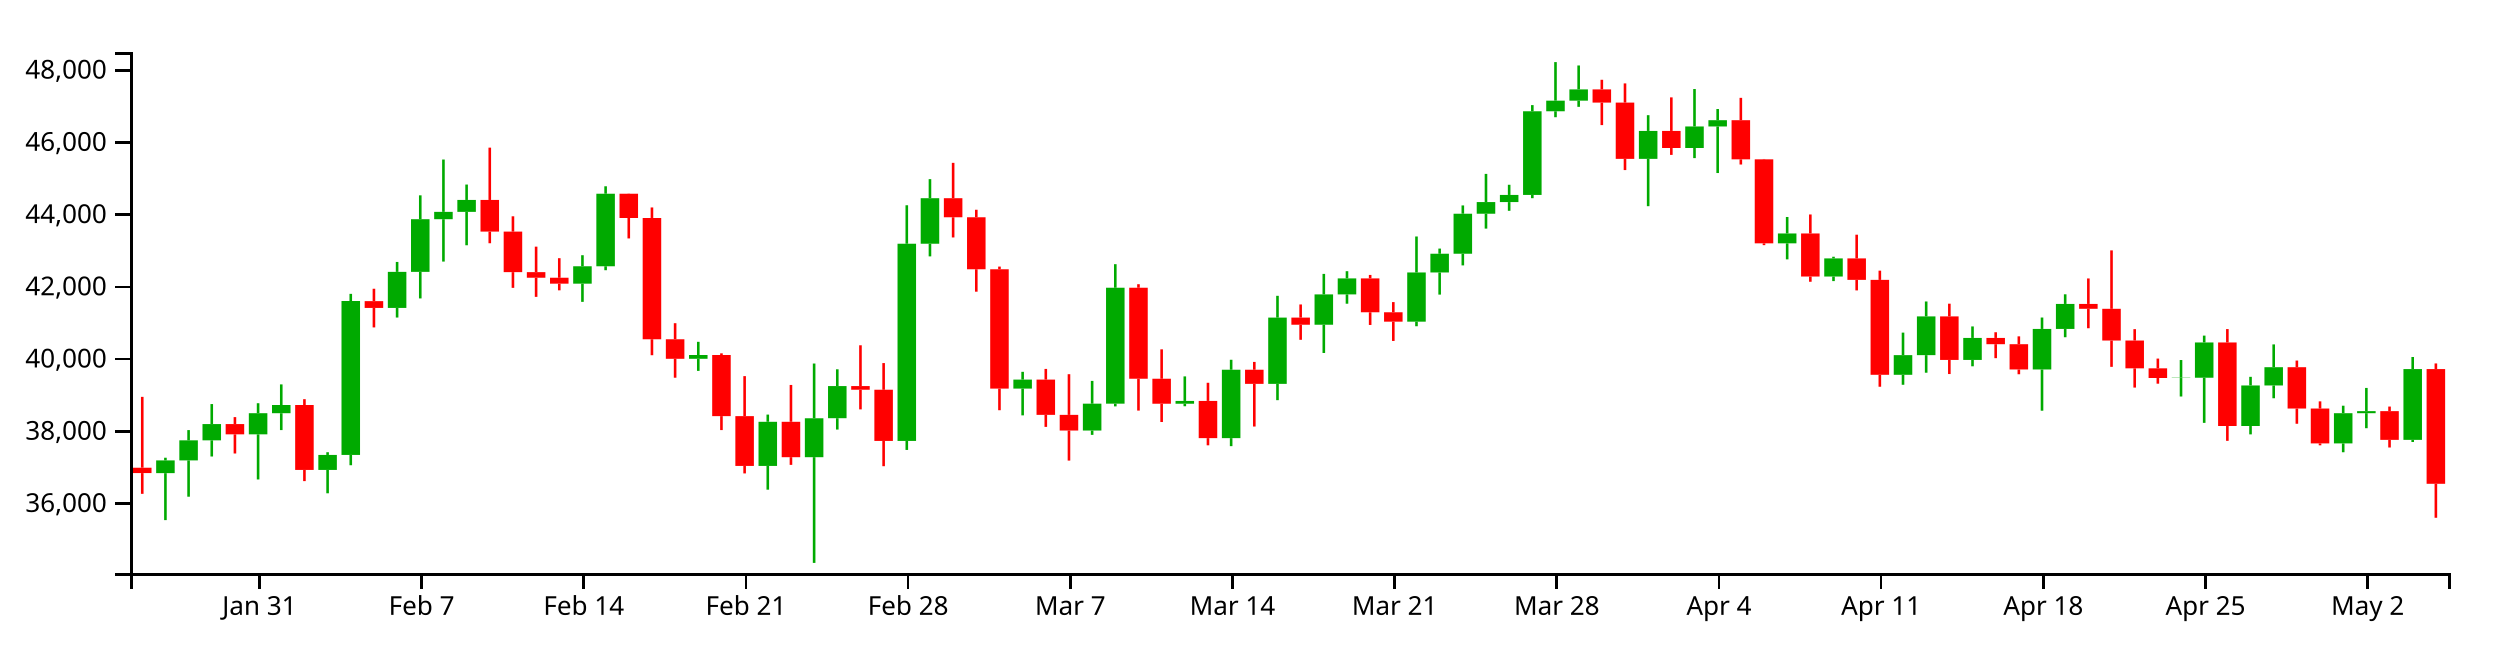
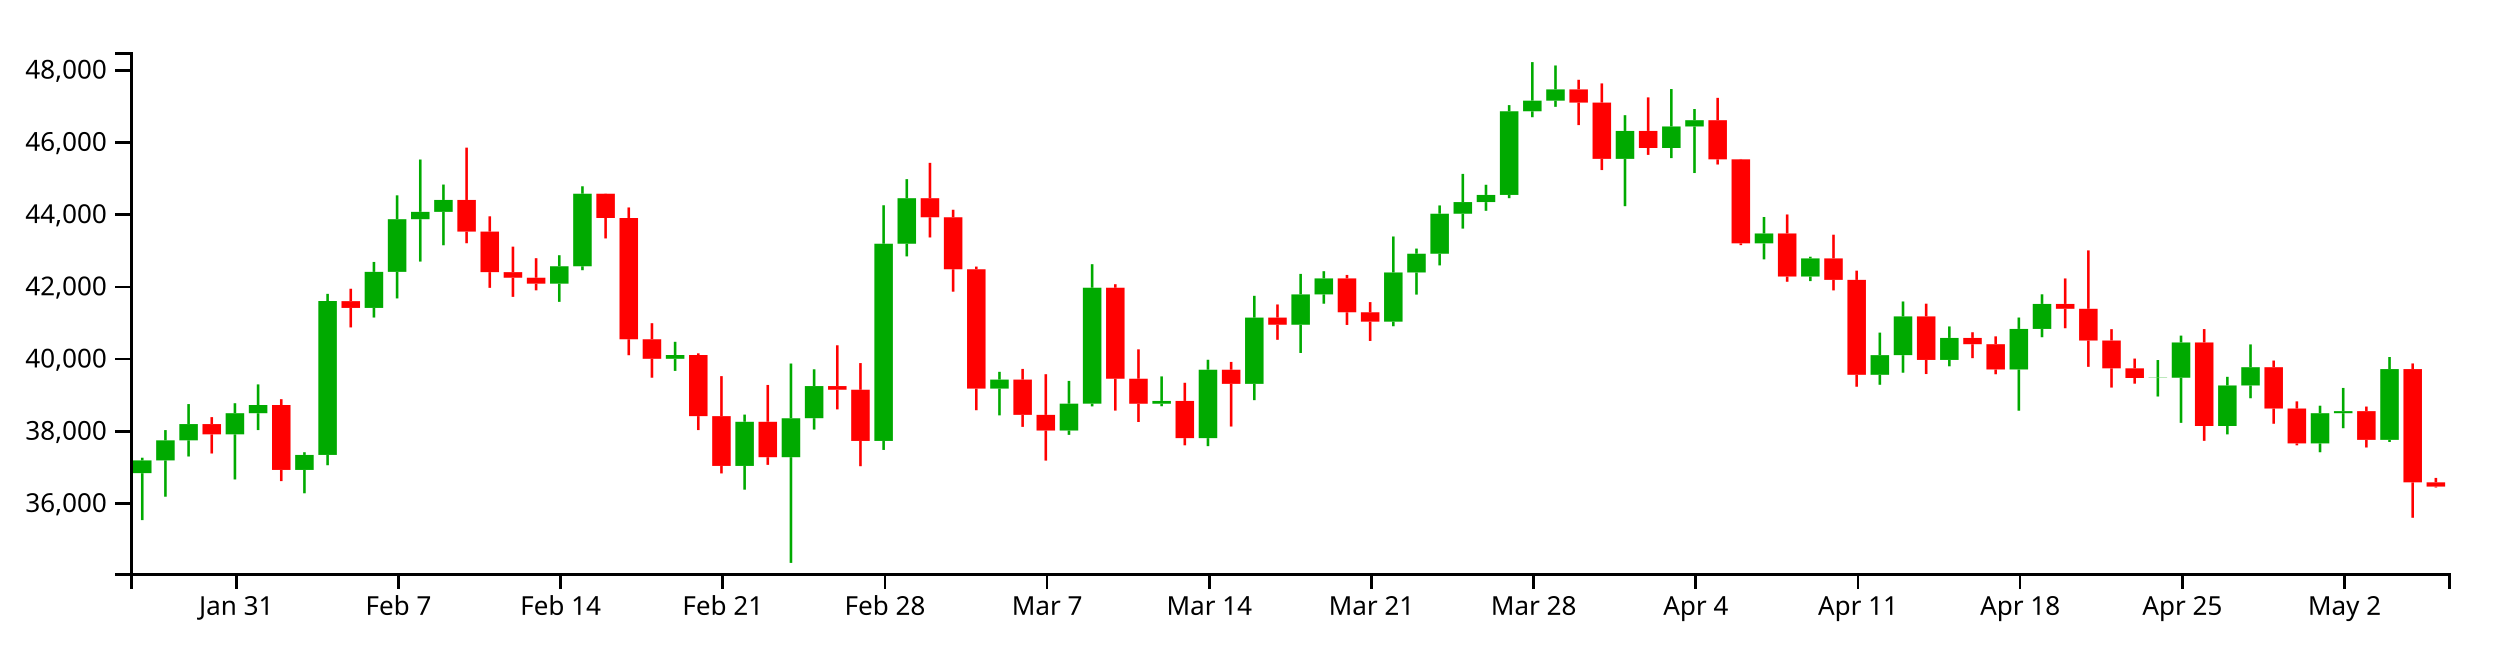
<svg xmlns="http://www.w3.org/2000/svg" version="1.1" width="960" height="250">
  <g transform="translate(50,20)">
    <style>.axis path,.axis line{fill:none;stroke:#000;shape-rendering:crispEdges;}path.candle{stroke:#000000;}path.candle.body{stroke-width:0;}path.candle.up{fill:#00AA00;stroke:#00AA00;}path.candle.down{fill:#FF0000;stroke:#FF0000;}</style>
    <g class="candlestick">
      <g class="data">
-         <path class="candle body up" d="M 9.964 161.694 l 7.117 0 L 17.081 156.801 l -7.117 0 L 9.964 161.694 M 18.86 156.8 l 7.117 0 L 25.978 149.084 l -7.117 0 L 18.86 156.8 M 27.757 149.084 l 7.117 0 L 34.874 142.84 l -7.117 0 L 27.757 149.084 M 45.55 146.793 l 7.117 0 L 52.667 138.679 l -7.117 0 L 45.55 146.793 M 54.446 138.679 l 7.117 0 L 61.563 135.521 l -7.117 0 L 54.446 138.679 M 72.239 160.458 l 7.117 0 L 79.356 154.699 l -7.117 0 L 72.239 160.458 M 81.136 154.694 l 7.117 0 L 88.253 95.588 l -7.117 0 L 81.136 154.694 M 98.928 98.245 l 7.117 0 L 106.046 84.402 l -7.117 0 L 98.928 98.245 M 107.825 84.402 l 7.117 0 L 114.942 64.167 l -7.117 0 L 107.825 84.402 M 116.721 64.167 l 7.117 0 L 123.838 61.352 l -7.117 0 L 116.721 64.167 M 125.618 61.352 l 7.117 0 L 132.735 56.78 l -7.117 0 L 125.618 61.352 M 170.1 88.939 l 7.117 0 L 177.217 82.251 l -7.117 0 L 170.1 88.939 M 178.996 82.251 l 7.117 0 L 186.114 54.393 l -7.117 0 L 178.996 82.251 M 214.582 117.773 l 7.117 0 L 221.699 116.32 l -7.117 0 L 214.582 117.773 M 241.271 158.908 l 7.117 0 L 248.389 141.959 l -7.117 0 L 241.271 158.908 M 259.064 155.554 l 7.117 0 L 266.182 140.616 l -7.117 0 L 259.064 155.554 M 267.961 140.595 l 7.117 0 L 275.078 128.246 l -7.117 0 L 267.961 140.595 M 294.65 149.326 l 7.117 0 L 301.767 73.597 l -7.117 0 L 294.65 149.326 M 303.547 73.597 l 7.117 0 L 310.664 56.108 l -7.117 0 L 303.547 73.597 M 339.132 129.224 l 7.117 0 L 346.25 125.767 l -7.117 0 L 339.132 129.224 M 365.822 145.32 l 7.117 0 L 372.939 135.021 l -7.117 0 L 365.822 145.32 M 374.718 135.021 l 7.117 0 L 381.835 90.492 l -7.117 0 L 374.718 135.021 M 401.407 135.036 l 7.117 0 L 408.525 133.957 l -7.117 0 L 401.407 135.036 M 419.2 148.241 l 7.117 0 L 426.317 121.976 l -7.117 0 L 419.2 148.241 M 436.993 127.398 l 7.117 0 L 444.11 101.97 l -7.117 0 L 436.993 127.398 M 454.786 104.69 l 7.117 0 L 461.903 93.046 l -7.117 0 L 454.786 104.69 M 463.683 93.046 l 7.117 0 L 470.8 86.894 l -7.117 0 L 463.683 93.046 M 490.372 103.52 l 7.117 0 L 497.489 84.634 l -7.117 0 L 490.372 103.52 M 499.268 84.634 l 7.117 0 L 506.385 77.442 l -7.117 0 L 499.268 84.634 M 508.165 77.442 l 7.117 0 L 515.282 62.067 l -7.117 0 L 508.165 77.442 M 517.061 62.067 l 7.117 0 L 524.178 57.606 l -7.117 0 L 517.061 62.067 M 525.958 57.606 l 7.117 0 L 533.075 54.859 l -7.117 0 L 525.958 57.606 M 534.854 54.859 l 7.117 0 L 541.971 22.735 l -7.117 0 L 534.854 54.859 M 543.75 22.735 l 7.117 0 L 550.868 18.651 l -7.117 0 L 543.75 22.735 M 552.647 18.651 l 7.117 0 L 559.764 14.317 l -7.117 0 L 552.647 18.651 M 579.336 41.004 l 7.117 0 L 586.453 30.282 l -7.117 0 L 579.336 41.004 M 597.129 36.835 l 7.117 0 L 604.246 28.565 l -7.117 0 L 597.129 36.835 M 606.026 28.565 l 7.117 0 L 613.143 26.163 l -7.117 0 L 606.026 28.565 M 632.715 73.452 l 7.117 0 L 639.832 69.656 l -7.117 0 L 632.715 73.452 M 650.508 86.189 l 7.117 0 L 657.625 79.228 l -7.117 0 L 650.508 86.189 M 677.197 123.93 l 7.117 0 L 684.314 116.379 l -7.117 0 L 677.197 123.93 M 686.094 116.379 l 7.117 0 L 693.211 101.501 l -7.117 0 L 686.094 116.379 M 703.886 118.218 l 7.117 0 L 711.004 109.765 l -7.117 0 L 703.886 118.218 M 730.576 121.882 l 7.117 0 L 737.693 106.309 l -7.117 0 L 730.576 121.882 M 739.472 106.309 l 7.117 0 L 746.589 96.712 l -7.117 0 L 739.472 106.309 M 783.954 125.162 l 7.117 0 L 791.072 125.044 l -7.117 0 L 783.954 125.162 M 792.851 125.044 l 7.117 0 L 799.968 111.51 l -7.117 0 L 792.851 125.044 M 810.644 143.591 l 7.117 0 L 817.761 128.017 l -7.117 0 L 810.644 143.591 M 819.54 128.017 l 7.117 0 L 826.657 120.995 l -7.117 0 L 819.54 128.017 M 846.23 150.273 l 7.117 0 L 853.347 138.658 l -7.117 0 L 846.23 150.273 M 855.126 138.658 l 7.117 0 L 862.243 137.871 l -7.117 0 L 855.126 138.658 M 872.919 148.912 l 7.117 0 L 880.036 121.717 l -7.117 0 L 872.919 148.912" />
-         <path class="candle body down" d="M 1.068 159.599 l 7.117 0 L 8.185 161.665 l -7.117 0 L 1.068 159.599 M 36.653 142.84 l 7.117 0 L 43.77 146.793 l -7.117 0 L 36.653 142.84 M 63.343 135.521 l 7.117 0 L 70.46 160.458 l -7.117 0 L 63.343 135.521 M 90.032 95.623 l 7.117 0 L 97.149 98.245 l -7.117 0 L 90.032 95.623 M 134.514 56.78 l 7.117 0 L 141.631 68.946 l -7.117 0 L 134.514 56.78 M 143.411 68.946 l 7.117 0 L 150.528 84.501 l -7.117 0 L 143.411 68.946 M 152.307 84.501 l 7.117 0 L 159.424 86.662 l -7.117 0 L 152.307 84.501 M 161.204 86.662 l 7.117 0 L 168.321 88.939 l -7.117 0 L 161.204 86.662 M 187.893 54.393 l 7.117 0 L 195.01 63.702 l -7.117 0 L 187.893 54.393 M 196.789 63.702 l 7.117 0 L 203.906 110.267 l -7.117 0 L 196.789 63.702 M 205.686 110.267 l 7.117 0 L 212.803 117.773 l -7.117 0 L 205.686 110.267 M 223.479 116.32 l 7.117 0 L 230.596 139.788 l -7.117 0 L 223.479 116.32 M 232.375 139.788 l 7.117 0 L 239.492 158.908 l -7.117 0 L 232.375 139.788 M 250.168 141.959 l 7.117 0 L 257.285 155.554 l -7.117 0 L 250.168 141.959 M 276.857 128.247 l 7.117 0 L 283.974 129.667 l -7.117 0 L 276.857 128.247 M 285.754 129.667 l 7.117 0 L 292.871 149.326 l -7.117 0 L 285.754 129.667 M 312.443 56.108 l 7.117 0 L 319.56 63.433 l -7.117 0 L 312.443 56.108 M 321.339 63.433 l 7.117 0 L 328.457 83.388 l -7.117 0 L 321.339 63.433 M 330.236 83.388 l 7.117 0 L 337.353 129.224 l -7.117 0 L 330.236 83.388 M 348.029 125.767 l 7.117 0 L 355.146 139.318 l -7.117 0 L 348.029 125.767 M 356.925 139.318 l 7.117 0 L 364.042 145.32 l -7.117 0 L 356.925 139.318 M 383.615 90.492 l 7.117 0 L 390.732 125.434 l -7.117 0 L 383.615 90.492 M 392.511 125.434 l 7.117 0 L 399.628 135.036 l -7.117 0 L 392.511 125.434 M 410.304 133.957 l 7.117 0 L 417.421 148.241 l -7.117 0 L 410.304 133.957 M 428.097 121.976 l 7.117 0 L 435.214 127.398 l -7.117 0 L 428.097 121.976 M 445.89 101.97 l 7.117 0 L 453.007 104.689 l -7.117 0 L 445.89 101.97 M 472.579 86.894 l 7.117 0 L 479.696 99.916 l -7.117 0 L 472.579 86.894 M 481.475 99.916 l 7.117 0 L 488.593 103.52 l -7.117 0 L 481.475 99.916 M 561.543 14.317 l 7.117 0 L 568.661 19.403 l -7.117 0 L 561.543 14.317 M 570.44 19.403 l 7.117 0 L 577.557 41.004 l -7.117 0 L 570.44 19.403 M 588.233 30.282 l 7.117 0 L 595.35 36.835 l -7.117 0 L 588.233 30.282 M 614.922 26.164 l 7.117 0 L 622.039 41.181 l -7.117 0 L 614.922 26.164 M 623.818 41.181 l 7.117 0 L 630.936 73.452 l -7.117 0 L 623.818 41.181 M 641.611 69.656 l 7.117 0 L 648.729 86.189 l -7.117 0 L 641.611 69.656 M 659.404 79.228 l 7.117 0 L 666.521 87.481 l -7.117 0 L 659.404 79.228 M 668.301 87.481 l 7.117 0 L 675.418 123.93 l -7.117 0 L 668.301 87.481 M 694.99 101.502 l 7.117 0 L 702.107 118.217 l -7.117 0 L 694.99 101.502 M 712.783 109.765 l 7.117 0 L 719.9 112.167 l -7.117 0 L 712.783 109.765 M 721.679 112.167 l 7.117 0 L 728.796 121.882 l -7.117 0 L 721.679 112.167 M 748.369 96.712 l 7.117 0 L 755.486 98.584 l -7.117 0 L 748.369 96.712 M 757.265 98.584 l 7.117 0 L 764.382 110.762 l -7.117 0 L 757.265 98.584 M 766.162 110.762 l 7.117 0 L 773.279 121.451 l -7.117 0 L 766.162 110.762 M 775.058 121.451 l 7.117 0 L 782.175 125.162 l -7.117 0 L 775.058 121.451 M 801.747 111.51 l 7.117 0 L 808.864 143.591 l -7.117 0 L 801.747 111.51 M 828.437 120.995 l 7.117 0 L 835.554 136.887 l -7.117 0 L 828.437 120.995 M 837.333 136.887 l 7.117 0 L 844.45 150.273 l -7.117 0 L 837.333 136.887 M 864.022 137.871 l 7.117 0 L 871.14 148.912 l -7.117 0 L 864.022 137.871 M 881.815 121.717 l 7.117 0 L 888.932 165.779 l -7.117 0 L 881.815 121.717" />
+         <path class="candle body up" d="M 1.068 161.694 l 7.117 0 L 8.185 156.801 l -7.117 0 L 1.068 161.694 M 9.964 156.8 l 7.117 0 L 17.081 149.084 l -7.117 0 L 9.964 156.8 M 18.86 149.084 l 7.117 0 L 25.978 142.84 l -7.117 0 L 18.86 149.084 M 36.653 146.793 l 7.117 0 L 43.77 138.679 l -7.117 0 L 36.653 146.793 M 45.55 138.679 l 7.117 0 L 52.667 135.521 l -7.117 0 L 45.55 138.679 M 63.343 160.458 l 7.117 0 L 70.46 154.699 l -7.117 0 L 63.343 160.458 M 72.239 154.694 l 7.117 0 L 79.356 95.588 l -7.117 0 L 72.239 154.694 M 90.032 98.245 l 7.117 0 L 97.149 84.402 l -7.117 0 L 90.032 98.245 M 98.928 84.402 l 7.117 0 L 106.046 64.167 l -7.117 0 L 98.928 84.402 M 107.825 64.167 l 7.117 0 L 114.942 61.352 l -7.117 0 L 107.825 64.167 M 116.721 61.352 l 7.117 0 L 123.838 56.78 l -7.117 0 L 116.721 61.352 M 161.204 88.939 l 7.117 0 L 168.321 82.251 l -7.117 0 L 161.204 88.939 M 170.1 82.251 l 7.117 0 L 177.217 54.393 l -7.117 0 L 170.1 82.251 M 205.686 117.773 l 7.117 0 L 212.803 116.32 l -7.117 0 L 205.686 117.773 M 232.375 158.908 l 7.117 0 L 239.492 141.959 l -7.117 0 L 232.375 158.908 M 250.168 155.554 l 7.117 0 L 257.285 140.616 l -7.117 0 L 250.168 155.554 M 259.064 140.595 l 7.117 0 L 266.182 128.246 l -7.117 0 L 259.064 140.595 M 285.754 149.326 l 7.117 0 L 292.871 73.597 l -7.117 0 L 285.754 149.326 M 294.65 73.597 l 7.117 0 L 301.767 56.108 l -7.117 0 L 294.65 73.597 M 330.236 129.224 l 7.117 0 L 337.353 125.767 l -7.117 0 L 330.236 129.224 M 356.925 145.32 l 7.117 0 L 364.042 135.021 l -7.117 0 L 356.925 145.32 M 365.822 135.021 l 7.117 0 L 372.939 90.492 l -7.117 0 L 365.822 135.021 M 392.511 135.036 l 7.117 0 L 399.628 133.957 l -7.117 0 L 392.511 135.036 M 410.304 148.241 l 7.117 0 L 417.421 121.976 l -7.117 0 L 410.304 148.241 M 428.097 127.398 l 7.117 0 L 435.214 101.97 l -7.117 0 L 428.097 127.398 M 445.89 104.69 l 7.117 0 L 453.007 93.046 l -7.117 0 L 445.89 104.69 M 454.786 93.046 l 7.117 0 L 461.903 86.894 l -7.117 0 L 454.786 93.046 M 481.475 103.52 l 7.117 0 L 488.593 84.634 l -7.117 0 L 481.475 103.52 M 490.372 84.634 l 7.117 0 L 497.489 77.442 l -7.117 0 L 490.372 84.634 M 499.268 77.442 l 7.117 0 L 506.385 62.067 l -7.117 0 L 499.268 77.442 M 508.165 62.067 l 7.117 0 L 515.282 57.606 l -7.117 0 L 508.165 62.067 M 517.061 57.606 l 7.117 0 L 524.178 54.859 l -7.117 0 L 517.061 57.606 M 525.958 54.859 l 7.117 0 L 533.075 22.735 l -7.117 0 L 525.958 54.859 M 534.854 22.735 l 7.117 0 L 541.971 18.651 l -7.117 0 L 534.854 22.735 M 543.75 18.651 l 7.117 0 L 550.868 14.317 l -7.117 0 L 543.75 18.651 M 570.44 41.004 l 7.117 0 L 577.557 30.282 l -7.117 0 L 570.44 41.004 M 588.233 36.835 l 7.117 0 L 595.35 28.565 l -7.117 0 L 588.233 36.835 M 597.129 28.565 l 7.117 0 L 604.246 26.163 l -7.117 0 L 597.129 28.565 M 623.818 73.452 l 7.117 0 L 630.936 69.656 l -7.117 0 L 623.818 73.452 M 641.611 86.189 l 7.117 0 L 648.729 79.228 l -7.117 0 L 641.611 86.189 M 668.301 123.93 l 7.117 0 L 675.418 116.379 l -7.117 0 L 668.301 123.93 M 677.197 116.379 l 7.117 0 L 684.314 101.501 l -7.117 0 L 677.197 116.379 M 694.99 118.218 l 7.117 0 L 702.107 109.765 l -7.117 0 L 694.99 118.218 M 721.679 121.882 l 7.117 0 L 728.796 106.309 l -7.117 0 L 721.679 121.882 M 730.576 106.309 l 7.117 0 L 737.693 96.712 l -7.117 0 L 730.576 106.309 M 775.058 125.162 l 7.117 0 L 782.175 125.044 l -7.117 0 L 775.058 125.162 M 783.954 125.044 l 7.117 0 L 791.072 111.51 l -7.117 0 L 783.954 125.044 M 801.747 143.591 l 7.117 0 L 808.864 128.017 l -7.117 0 L 801.747 143.591 M 810.644 128.017 l 7.117 0 L 817.761 120.995 l -7.117 0 L 810.644 128.017 M 837.333 150.273 l 7.117 0 L 844.45 138.658 l -7.117 0 L 837.333 150.273 M 846.23 138.658 l 7.117 0 L 853.347 137.871 l -7.117 0 L 846.23 138.658 M 864.022 148.912 l 7.117 0 L 871.14 121.717 l -7.117 0 L 864.022 148.912" />
+         <path class="candle body down" d="M 27.757 142.84 l 7.117 0 L 34.874 146.793 l -7.117 0 L 27.757 142.84 M 54.446 135.521 l 7.117 0 L 61.563 160.458 l -7.117 0 L 54.446 135.521 M 81.136 95.623 l 7.117 0 L 88.253 98.245 l -7.117 0 L 81.136 95.623 M 125.618 56.78 l 7.117 0 L 132.735 68.946 l -7.117 0 L 125.618 56.78 M 134.514 68.946 l 7.117 0 L 141.631 84.501 l -7.117 0 L 134.514 68.946 M 143.411 84.501 l 7.117 0 L 150.528 86.662 l -7.117 0 L 143.411 84.501 M 152.307 86.662 l 7.117 0 L 159.424 88.939 l -7.117 0 L 152.307 86.662 M 178.996 54.393 l 7.117 0 L 186.114 63.702 l -7.117 0 L 178.996 54.393 M 187.893 63.702 l 7.117 0 L 195.01 110.267 l -7.117 0 L 187.893 63.702 M 196.789 110.267 l 7.117 0 L 203.906 117.773 l -7.117 0 L 196.789 110.267 M 214.582 116.32 l 7.117 0 L 221.699 139.788 l -7.117 0 L 214.582 116.32 M 223.479 139.788 l 7.117 0 L 230.596 158.908 l -7.117 0 L 223.479 139.788 M 241.271 141.959 l 7.117 0 L 248.389 155.554 l -7.117 0 L 241.271 141.959 M 267.961 128.247 l 7.117 0 L 275.078 129.667 l -7.117 0 L 267.961 128.247 M 276.857 129.667 l 7.117 0 L 283.974 149.326 l -7.117 0 L 276.857 129.667 M 303.547 56.108 l 7.117 0 L 310.664 63.433 l -7.117 0 L 303.547 56.108 M 312.443 63.433 l 7.117 0 L 319.56 83.388 l -7.117 0 L 312.443 63.433 M 321.339 83.388 l 7.117 0 L 328.457 129.224 l -7.117 0 L 321.339 83.388 M 339.132 125.767 l 7.117 0 L 346.25 139.318 l -7.117 0 L 339.132 125.767 M 348.029 139.318 l 7.117 0 L 355.146 145.32 l -7.117 0 L 348.029 139.318 M 374.718 90.492 l 7.117 0 L 381.835 125.434 l -7.117 0 L 374.718 90.492 M 383.615 125.434 l 7.117 0 L 390.732 135.036 l -7.117 0 L 383.615 125.434 M 401.407 133.957 l 7.117 0 L 408.525 148.241 l -7.117 0 L 401.407 133.957 M 419.2 121.976 l 7.117 0 L 426.317 127.398 l -7.117 0 L 419.2 121.976 M 436.993 101.97 l 7.117 0 L 444.11 104.689 l -7.117 0 L 436.993 101.97 M 463.683 86.894 l 7.117 0 L 470.8 99.916 l -7.117 0 L 463.683 86.894 M 472.579 99.916 l 7.117 0 L 479.696 103.52 l -7.117 0 L 472.579 99.916 M 552.647 14.317 l 7.117 0 L 559.764 19.403 l -7.117 0 L 552.647 14.317 M 561.543 19.403 l 7.117 0 L 568.661 41.004 l -7.117 0 L 561.543 19.403 M 579.336 30.282 l 7.117 0 L 586.453 36.835 l -7.117 0 L 579.336 30.282 M 606.026 26.164 l 7.117 0 L 613.143 41.181 l -7.117 0 L 606.026 26.164 M 614.922 41.181 l 7.117 0 L 622.039 73.452 l -7.117 0 L 614.922 41.181 M 632.715 69.656 l 7.117 0 L 639.832 86.189 l -7.117 0 L 632.715 69.656 M 650.508 79.228 l 7.117 0 L 657.625 87.481 l -7.117 0 L 650.508 79.228 M 659.404 87.481 l 7.117 0 L 666.521 123.93 l -7.117 0 L 659.404 87.481 M 686.094 101.502 l 7.117 0 L 693.211 118.217 l -7.117 0 L 686.094 101.502 M 703.886 109.765 l 7.117 0 L 711.004 112.167 l -7.117 0 L 703.886 109.765 M 712.783 112.167 l 7.117 0 L 719.9 121.882 l -7.117 0 L 712.783 112.167 M 739.472 96.712 l 7.117 0 L 746.589 98.584 l -7.117 0 L 739.472 96.712 M 748.369 98.584 l 7.117 0 L 755.486 110.762 l -7.117 0 L 748.369 98.584 M 757.265 110.762 l 7.117 0 L 764.382 121.451 l -7.117 0 L 757.265 110.762 M 766.162 121.451 l 7.117 0 L 773.279 125.162 l -7.117 0 L 766.162 121.451 M 792.851 111.51 l 7.117 0 L 799.968 143.591 l -7.117 0 L 792.851 111.51 M 819.54 120.995 l 7.117 0 L 826.657 136.887 l -7.117 0 L 819.54 120.995 M 828.437 136.887 l 7.117 0 L 835.554 150.273 l -7.117 0 L 828.437 136.887 M 855.126 137.871 l 7.117 0 L 862.243 148.912 l -7.117 0 L 855.126 137.871 M 872.919 121.717 l 7.117 0 L 880.036 165.22 l -7.117 0 L 872.919 121.717 M 881.815 165.22 l 7.117 0 L 888.932 166.851 l -7.117 0 L 881.815 165.22" />
        <path class="candle body equal" />
-         <path class="candle wick up" d="M 13.523 155.769 L 13.523 156.801 M 13.523 161.694 L 13.523 179.725 M 22.419 145.153 L 22.419 149.084 M 22.419 156.8 L 22.419 170.739 M 31.315 135.158 L 31.315 142.84 M 31.315 149.084 L 31.315 155.298 M 49.108 134.836 L 49.108 138.679 M 49.108 146.793 L 49.108 164.115 M 58.005 127.608 L 58.005 135.521 M 58.005 138.679 L 58.005 145.153 M 75.798 153.654 L 75.798 154.699 M 75.798 160.458 L 75.798 169.421 M 84.694 92.841 L 84.694 95.588 M 84.694 154.694 L 84.694 158.65 M 102.487 80.586 L 102.487 84.402 M 102.487 98.245 L 102.487 101.935 M 111.383 55.008 L 111.383 64.167 M 111.383 84.402 L 111.383 94.595 M 120.28 41.258 L 120.28 61.352 M 120.28 64.167 L 120.28 80.448 M 129.176 50.868 L 129.176 56.78 M 129.176 61.352 L 129.176 74.181 M 173.659 78.002 L 173.659 82.251 M 173.659 88.939 L 173.659 95.916 M 182.555 51.529 L 182.555 54.393 M 182.555 82.251 L 182.555 83.762 M 218.141 111.257 L 218.141 116.32 M 218.141 117.773 L 218.141 122.424 M 244.83 139.204 L 244.83 141.959 M 244.83 158.908 L 244.83 168.035 M 262.623 119.596 L 262.623 140.616 M 262.623 155.554 L 262.623 196.154 M 271.519 121.807 L 271.519 128.246 M 271.519 140.595 L 271.519 144.954 M 298.209 58.817 L 298.209 73.597 M 298.209 149.326 L 298.209 152.778 M 307.105 48.788 L 307.105 56.108 M 307.105 73.597 L 307.105 78.451 M 342.691 122.782 L 342.691 125.767 M 342.691 129.224 L 342.691 139.501 M 369.38 126.265 L 369.38 135.021 M 369.38 145.32 L 369.38 146.989 M 378.277 81.445 L 378.277 90.492 M 378.277 135.021 L 378.277 136.05 M 404.966 124.536 L 404.966 133.957 M 404.966 135.036 L 404.966 135.994 M 422.759 118.152 L 422.759 121.976 M 422.759 148.241 L 422.759 151.324 M 440.552 93.594 L 440.552 101.97 M 440.552 127.398 L 440.552 133.664 M 458.345 85.176 L 458.345 93.046 M 458.345 104.69 L 458.345 115.546 M 467.241 84.136 L 467.241 86.894 M 467.241 93.046 L 467.241 96.627 M 493.93 70.81 L 493.93 84.634 M 493.93 103.52 L 493.93 105.277 M 502.827 75.456 L 502.827 77.442 M 502.827 84.634 L 502.827 93.13 M 511.723 58.885 L 511.723 62.067 M 511.723 77.442 L 511.723 81.911 M 520.62 46.776 L 520.62 57.606 M 520.62 62.067 L 520.62 67.787 M 529.516 50.952 L 529.516 54.859 M 529.516 57.606 L 529.516 60.951 M 538.413 20.36 L 538.413 22.735 M 538.413 54.859 L 538.413 56.104 M 547.309 3.846 L 547.309 18.651 M 547.309 22.735 L 547.309 25.012 M 556.206 5.141 L 556.206 14.317 M 556.206 18.651 L 556.206 21.028 M 582.895 24.228 L 582.895 30.282 M 582.895 41.004 L 582.895 59.175 M 600.688 14.188 L 600.688 28.565 M 600.688 36.835 L 600.688 40.719 M 609.584 21.862 L 609.584 26.163 M 609.584 28.565 L 609.584 46.445 M 636.273 63.322 L 636.273 69.656 M 636.273 73.452 L 636.273 79.597 M 654.066 78.589 L 654.066 79.228 M 654.066 86.189 L 654.066 87.943 M 680.756 107.725 L 680.756 116.379 M 680.756 123.93 L 680.756 127.755 M 689.652 95.767 L 689.652 101.501 M 689.652 116.379 L 689.652 123.124 M 707.445 105.349 L 707.445 109.765 M 707.445 118.218 L 707.445 120.658 M 734.134 101.932 L 734.134 106.309 M 734.134 121.882 L 734.134 137.713 M 743.031 93.012 L 743.031 96.712 M 743.031 106.309 L 743.031 109.5 M 787.513 118.25 L 787.513 125.044 M 787.513 125.162 L 787.513 132.262 M 796.409 108.876 L 796.409 111.51 M 796.409 125.044 L 796.409 142.38 M 814.202 124.703 L 814.202 128.017 M 814.202 143.591 L 814.202 146.799 M 823.099 112.251 L 823.099 120.995 M 823.099 128.017 L 823.099 132.93 M 849.788 135.793 L 849.788 138.658 M 849.788 150.273 L 849.788 153.663 M 858.685 128.965 L 858.685 137.871 M 858.685 138.658 L 858.685 144.432 M 876.477 117.089 L 876.477 121.717 M 876.477 148.912 L 876.477 149.73" style="stroke-width: 1px;" />
-         <path class="candle wick down" d="M 4.626 132.395 L 4.626 159.599 M 4.626 161.665 L 4.626 169.634 M 40.212 140.171 L 40.212 142.84 M 40.212 146.793 L 40.212 154.144 M 66.901 133.284 L 66.901 135.521 M 66.901 160.458 L 66.901 164.749 M 93.591 90.88 L 93.591 95.623 M 93.591 98.245 L 93.591 105.728 M 138.073 36.696 L 138.073 56.78 M 138.073 68.946 L 138.073 73.403 M 146.969 63.058 L 146.969 68.946 M 146.969 84.501 L 146.969 90.536 M 155.866 74.714 L 155.866 84.501 M 155.866 86.662 L 155.866 93.998 M 164.762 79.144 L 164.762 86.662 M 164.762 88.939 L 164.762 91.486 M 191.451 54.322 L 191.451 54.393 M 191.451 63.702 L 191.451 71.559 M 200.348 59.664 L 200.348 63.702 M 200.348 110.267 L 200.348 116.403 M 209.244 104.107 L 209.244 110.267 M 209.244 117.773 L 209.244 125.045 M 227.037 115.679 L 227.037 116.32 M 227.037 139.788 L 227.037 145.153 M 235.934 124.43 L 235.934 139.788 M 235.934 158.908 L 235.934 161.794 M 253.727 127.82 L 253.727 141.959 M 253.727 155.554 L 253.727 158.511 M 280.416 112.586 L 280.416 128.247 M 280.416 129.667 L 280.416 137.205 M 289.312 119.419 L 289.312 129.667 M 289.312 149.326 L 289.312 159.021 M 316.002 42.534 L 316.002 56.108 M 316.002 63.433 L 316.002 71.183 M 324.898 60.546 L 324.898 63.433 M 324.898 83.388 L 324.898 92.009 M 333.794 82.371 L 333.794 83.388 M 333.794 129.224 L 333.794 137.526 M 351.587 121.664 L 351.587 125.767 M 351.587 139.318 L 351.587 143.925 M 360.484 123.692 L 360.484 139.318 M 360.484 145.32 L 360.484 156.871 M 387.173 89.134 L 387.173 90.492 M 387.173 125.434 L 387.173 137.669 M 396.07 114.142 L 396.07 125.434 M 396.07 135.036 L 396.07 142.052 M 413.862 126.987 L 413.862 133.957 M 413.862 148.241 L 413.862 150.998 M 431.655 118.977 L 431.655 121.976 M 431.655 127.398 L 431.655 143.79 M 449.448 96.911 L 449.448 101.97 M 449.448 104.689 L 449.448 110.485 M 476.138 85.575 L 476.138 86.894 M 476.138 99.916 L 476.138 104.785 M 485.034 96.004 L 485.034 99.916 M 485.034 103.52 L 485.034 110.929 M 565.102 10.636 L 565.102 14.317 M 565.102 19.403 L 565.102 28.037 M 573.998 12.026 L 573.998 19.403 M 573.998 41.004 L 573.998 45.308 M 591.791 17.392 L 591.791 30.282 M 591.791 36.835 L 591.791 39.483 M 618.481 17.573 L 618.481 26.164 M 618.481 41.181 L 618.481 43.175 M 627.377 41.048 L 627.377 41.181 M 627.377 73.452 L 627.377 74.138 M 645.17 62.356 L 645.17 69.656 M 645.17 86.189 L 645.17 88.198 M 662.963 70.126 L 662.963 79.228 M 662.963 87.481 L 662.963 91.514 M 671.859 83.932 L 671.859 87.481 M 671.859 123.93 L 671.859 128.512 M 698.549 96.617 L 698.549 101.502 M 698.549 118.217 L 698.549 123.632 M 716.341 107.581 L 716.341 109.765 M 716.341 112.167 L 716.341 117.536 M 725.238 109.158 L 725.238 112.167 M 725.238 121.882 L 725.238 123.712 M 751.927 86.924 L 751.927 96.712 M 751.927 98.584 L 751.927 106.047 M 760.824 76.149 L 760.824 98.584 M 760.824 110.762 L 760.824 120.871 M 769.72 106.393 L 769.72 110.762 M 769.72 121.451 L 769.72 128.831 M 778.617 117.696 L 778.617 121.451 M 778.617 125.162 L 778.617 127.334 M 805.306 106.362 L 805.306 111.51 M 805.306 143.591 L 805.306 149.282 M 831.995 118.455 L 831.995 120.995 M 831.995 136.887 L 831.995 142.726 M 840.892 134.123 L 840.892 136.887 M 840.892 150.273 L 840.892 151.003 M 867.581 136.118 L 867.581 137.871 M 867.581 148.912 L 867.581 151.84 M 885.374 119.561 L 885.374 121.717 M 885.374 165.779 L 885.374 178.825" style="stroke-width: 1px;" />
+         <path class="candle wick up" d="M 4.626 155.769 L 4.626 156.801 M 4.626 161.694 L 4.626 179.725 M 13.523 145.153 L 13.523 149.084 M 13.523 156.8 L 13.523 170.739 M 22.419 135.158 L 22.419 142.84 M 22.419 149.084 L 22.419 155.298 M 40.212 134.836 L 40.212 138.679 M 40.212 146.793 L 40.212 164.115 M 49.108 127.608 L 49.108 135.521 M 49.108 138.679 L 49.108 145.153 M 66.901 153.654 L 66.901 154.699 M 66.901 160.458 L 66.901 169.421 M 75.798 92.841 L 75.798 95.588 M 75.798 154.694 L 75.798 158.65 M 93.591 80.586 L 93.591 84.402 M 93.591 98.245 L 93.591 101.935 M 102.487 55.008 L 102.487 64.167 M 102.487 84.402 L 102.487 94.595 M 111.383 41.258 L 111.383 61.352 M 111.383 64.167 L 111.383 80.448 M 120.28 50.868 L 120.28 56.78 M 120.28 61.352 L 120.28 74.181 M 164.762 78.002 L 164.762 82.251 M 164.762 88.939 L 164.762 95.916 M 173.659 51.529 L 173.659 54.393 M 173.659 82.251 L 173.659 83.762 M 209.244 111.257 L 209.244 116.32 M 209.244 117.773 L 209.244 122.424 M 235.934 139.204 L 235.934 141.959 M 235.934 158.908 L 235.934 168.035 M 253.727 119.596 L 253.727 140.616 M 253.727 155.554 L 253.727 196.154 M 262.623 121.807 L 262.623 128.246 M 262.623 140.595 L 262.623 144.954 M 289.312 58.817 L 289.312 73.597 M 289.312 149.326 L 289.312 152.778 M 298.209 48.788 L 298.209 56.108 M 298.209 73.597 L 298.209 78.451 M 333.794 122.782 L 333.794 125.767 M 333.794 129.224 L 333.794 139.501 M 360.484 126.265 L 360.484 135.021 M 360.484 145.32 L 360.484 146.989 M 369.38 81.445 L 369.38 90.492 M 369.38 135.021 L 369.38 136.05 M 396.07 124.536 L 396.07 133.957 M 396.07 135.036 L 396.07 135.994 M 413.862 118.152 L 413.862 121.976 M 413.862 148.241 L 413.862 151.324 M 431.655 93.594 L 431.655 101.97 M 431.655 127.398 L 431.655 133.664 M 449.448 85.176 L 449.448 93.046 M 449.448 104.69 L 449.448 115.546 M 458.345 84.136 L 458.345 86.894 M 458.345 93.046 L 458.345 96.627 M 485.034 70.81 L 485.034 84.634 M 485.034 103.52 L 485.034 105.277 M 493.93 75.456 L 493.93 77.442 M 493.93 84.634 L 493.93 93.13 M 502.827 58.885 L 502.827 62.067 M 502.827 77.442 L 502.827 81.911 M 511.723 46.776 L 511.723 57.606 M 511.723 62.067 L 511.723 67.787 M 520.62 50.952 L 520.62 54.859 M 520.62 57.606 L 520.62 60.951 M 529.516 20.36 L 529.516 22.735 M 529.516 54.859 L 529.516 56.104 M 538.413 3.846 L 538.413 18.651 M 538.413 22.735 L 538.413 25.012 M 547.309 5.141 L 547.309 14.317 M 547.309 18.651 L 547.309 21.028 M 573.998 24.228 L 573.998 30.282 M 573.998 41.004 L 573.998 59.175 M 591.791 14.188 L 591.791 28.565 M 591.791 36.835 L 591.791 40.719 M 600.688 21.862 L 600.688 26.163 M 600.688 28.565 L 600.688 46.445 M 627.377 63.322 L 627.377 69.656 M 627.377 73.452 L 627.377 79.597 M 645.17 78.589 L 645.17 79.228 M 645.17 86.189 L 645.17 87.943 M 671.859 107.725 L 671.859 116.379 M 671.859 123.93 L 671.859 127.755 M 680.756 95.767 L 680.756 101.501 M 680.756 116.379 L 680.756 123.124 M 698.549 105.349 L 698.549 109.765 M 698.549 118.218 L 698.549 120.658 M 725.238 101.932 L 725.238 106.309 M 725.238 121.882 L 725.238 137.713 M 734.134 93.012 L 734.134 96.712 M 734.134 106.309 L 734.134 109.5 M 778.617 118.25 L 778.617 125.044 M 778.617 125.162 L 778.617 132.262 M 787.513 108.876 L 787.513 111.51 M 787.513 125.044 L 787.513 142.38 M 805.306 124.703 L 805.306 128.017 M 805.306 143.591 L 805.306 146.799 M 814.202 112.251 L 814.202 120.995 M 814.202 128.017 L 814.202 132.93 M 840.892 135.793 L 840.892 138.658 M 840.892 150.273 L 840.892 153.663 M 849.788 128.965 L 849.788 137.871 M 849.788 138.658 L 849.788 144.432 M 867.581 117.089 L 867.581 121.717 M 867.581 148.912 L 867.581 149.73" style="stroke-width: 1px;" />
+         <path class="candle wick down" d="M 31.315 140.171 L 31.315 142.84 M 31.315 146.793 L 31.315 154.144 M 58.005 133.284 L 58.005 135.521 M 58.005 160.458 L 58.005 164.749 M 84.694 90.88 L 84.694 95.623 M 84.694 98.245 L 84.694 105.728 M 129.176 36.696 L 129.176 56.78 M 129.176 68.946 L 129.176 73.403 M 138.073 63.058 L 138.073 68.946 M 138.073 84.501 L 138.073 90.536 M 146.969 74.714 L 146.969 84.501 M 146.969 86.662 L 146.969 93.998 M 155.866 79.144 L 155.866 86.662 M 155.866 88.939 L 155.866 91.486 M 182.555 54.322 L 182.555 54.393 M 182.555 63.702 L 182.555 71.559 M 191.451 59.664 L 191.451 63.702 M 191.451 110.267 L 191.451 116.403 M 200.348 104.107 L 200.348 110.267 M 200.348 117.773 L 200.348 125.045 M 218.141 115.679 L 218.141 116.32 M 218.141 139.788 L 218.141 145.153 M 227.037 124.43 L 227.037 139.788 M 227.037 158.908 L 227.037 161.794 M 244.83 127.82 L 244.83 141.959 M 244.83 155.554 L 244.83 158.511 M 271.519 112.586 L 271.519 128.247 M 271.519 129.667 L 271.519 137.205 M 280.416 119.419 L 280.416 129.667 M 280.416 149.326 L 280.416 159.021 M 307.105 42.534 L 307.105 56.108 M 307.105 63.433 L 307.105 71.183 M 316.002 60.546 L 316.002 63.433 M 316.002 83.388 L 316.002 92.009 M 324.898 82.371 L 324.898 83.388 M 324.898 129.224 L 324.898 137.526 M 342.691 121.664 L 342.691 125.767 M 342.691 139.318 L 342.691 143.925 M 351.587 123.692 L 351.587 139.318 M 351.587 145.32 L 351.587 156.871 M 378.277 89.134 L 378.277 90.492 M 378.277 125.434 L 378.277 137.669 M 387.173 114.142 L 387.173 125.434 M 387.173 135.036 L 387.173 142.052 M 404.966 126.987 L 404.966 133.957 M 404.966 148.241 L 404.966 150.998 M 422.759 118.977 L 422.759 121.976 M 422.759 127.398 L 422.759 143.79 M 440.552 96.911 L 440.552 101.97 M 440.552 104.689 L 440.552 110.485 M 467.241 85.575 L 467.241 86.894 M 467.241 99.916 L 467.241 104.785 M 476.138 96.004 L 476.138 99.916 M 476.138 103.52 L 476.138 110.929 M 556.206 10.636 L 556.206 14.317 M 556.206 19.403 L 556.206 28.037 M 565.102 12.026 L 565.102 19.403 M 565.102 41.004 L 565.102 45.308 M 582.895 17.392 L 582.895 30.282 M 582.895 36.835 L 582.895 39.483 M 609.584 17.573 L 609.584 26.164 M 609.584 41.181 L 609.584 43.175 M 618.481 41.048 L 618.481 41.181 M 618.481 73.452 L 618.481 74.138 M 636.273 62.356 L 636.273 69.656 M 636.273 86.189 L 636.273 88.198 M 654.066 70.126 L 654.066 79.228 M 654.066 87.481 L 654.066 91.514 M 662.963 83.932 L 662.963 87.481 M 662.963 123.93 L 662.963 128.512 M 689.652 96.617 L 689.652 101.502 M 689.652 118.217 L 689.652 123.632 M 707.445 107.581 L 707.445 109.765 M 707.445 112.167 L 707.445 117.536 M 716.341 109.158 L 716.341 112.167 M 716.341 121.882 L 716.341 123.712 M 743.031 86.924 L 743.031 96.712 M 743.031 98.584 L 743.031 106.047 M 751.927 76.149 L 751.927 98.584 M 751.927 110.762 L 751.927 120.871 M 760.824 106.393 L 760.824 110.762 M 760.824 121.451 L 760.824 128.831 M 769.72 117.696 L 769.72 121.451 M 769.72 125.162 L 769.72 127.334 M 796.409 106.362 L 796.409 111.51 M 796.409 143.591 L 796.409 149.282 M 823.099 118.455 L 823.099 120.995 M 823.099 136.887 L 823.099 142.726 M 831.995 134.123 L 831.995 136.887 M 831.995 150.273 L 831.995 151.003 M 858.685 136.118 L 858.685 137.871 M 858.685 148.912 L 858.685 151.84 M 876.477 119.561 L 876.477 121.717 M 876.477 165.22 L 876.477 178.825 M 885.374 163.519 L 885.374 165.22 M 885.374 166.851 L 885.374 167.2" style="stroke-width: 1px;" />
        <path class="candle wick equal" style="stroke-width: 1px;" />
      </g>
    </g>
    <g class="x axis" transform="translate(0,200)" fill="none" font-size="10" font-family="sans-serif" text-anchor="middle">
      <path class="domain" stroke="#000" d="M0.5,6V0.5H890.5V6" />
-       <g class="tick" opacity="1" transform="translate(49.10836,0)">
+       <g class="tick" opacity="1" transform="translate(40.21192,0)">
        <line stroke="#000" y2="6" x1="0.5" x2="0.5" />
        <text fill="#000" y="9" x="0.5" dy="0.71em">Jan 31</text>
      </g>
-       <g class="tick" opacity="1" transform="translate(111.3834,0)">
+       <g class="tick" opacity="1" transform="translate(102.487,0)">
        <line stroke="#000" y2="6" x1="0.5" x2="0.5" />
        <text fill="#000" y="9" x="0.5" dy="0.71em">Feb  7</text>
      </g>
-       <g class="tick" opacity="1" transform="translate(173.6585,0)">
+       <g class="tick" opacity="1" transform="translate(164.7621,0)">
        <line stroke="#000" y2="6" x1="0.5" x2="0.5" />
        <text fill="#000" y="9" x="0.5" dy="0.71em">Feb 14</text>
      </g>
-       <g class="tick" opacity="1" transform="translate(235.9336,0)">
+       <g class="tick" opacity="1" transform="translate(227.0372,0)">
        <line stroke="#000" y2="6" x1="0.5" x2="0.5" />
        <text fill="#000" y="9" x="0.5" dy="0.71em">Feb 21</text>
      </g>
-       <g class="tick" opacity="1" transform="translate(298.2087,0)">
+       <g class="tick" opacity="1" transform="translate(289.3123,0)">
        <line stroke="#000" y2="6" x1="0.5" x2="0.5" />
        <text fill="#000" y="9" x="0.5" dy="0.71em">Feb 28</text>
      </g>
-       <g class="tick" opacity="1" transform="translate(360.4838,0)">
+       <g class="tick" opacity="1" transform="translate(351.5874,0)">
        <line stroke="#000" y2="6" x1="0.5" x2="0.5" />
        <text fill="#000" y="9" x="0.5" dy="0.71em">Mar  7</text>
      </g>
-       <g class="tick" opacity="1" transform="translate(422.7589,0)">
+       <g class="tick" opacity="1" transform="translate(413.8625,0)">
        <line stroke="#000" y2="6" x1="0.5" x2="0.5" />
        <text fill="#000" y="9" x="0.5" dy="0.71em">Mar 14</text>
      </g>
-       <g class="tick" opacity="1" transform="translate(485.034,0)">
+       <g class="tick" opacity="1" transform="translate(476.1375,0)">
        <line stroke="#000" y2="6" x1="0.5" x2="0.5" />
        <text fill="#000" y="9" x="0.5" dy="0.71em">Mar 21</text>
      </g>
-       <g class="tick" opacity="1" transform="translate(547.3091,0)">
+       <g class="tick" opacity="1" transform="translate(538.4126,0)">
        <line stroke="#000" y2="6" x1="0.5" x2="0.5" />
        <text fill="#000" y="9" x="0.5" dy="0.71em">Mar 28</text>
      </g>
-       <g class="tick" opacity="1" transform="translate(609.5842,0)">
+       <g class="tick" opacity="1" transform="translate(600.6877,0)">
        <line stroke="#000" y2="6" x1="0.5" x2="0.5" />
        <text fill="#000" y="9" x="0.5" dy="0.71em">Apr  4</text>
      </g>
-       <g class="tick" opacity="1" transform="translate(671.8593,0)">
+       <g class="tick" opacity="1" transform="translate(662.9628,0)">
        <line stroke="#000" y2="6" x1="0.5" x2="0.5" />
        <text fill="#000" y="9" x="0.5" dy="0.71em">Apr 11</text>
      </g>
-       <g class="tick" opacity="1" transform="translate(734.1343,0)">
+       <g class="tick" opacity="1" transform="translate(725.2379,0)">
        <line stroke="#000" y2="6" x1="0.5" x2="0.5" />
        <text fill="#000" y="9" x="0.5" dy="0.71em">Apr 18</text>
      </g>
-       <g class="tick" opacity="1" transform="translate(796.4094,0)">
+       <g class="tick" opacity="1" transform="translate(787.513,0)">
        <line stroke="#000" y2="6" x1="0.5" x2="0.5" />
        <text fill="#000" y="9" x="0.5" dy="0.71em">Apr 25</text>
      </g>
-       <g class="tick" opacity="1" transform="translate(858.6845,0)">
+       <g class="tick" opacity="1" transform="translate(849.7881,0)">
        <line stroke="#000" y2="6" x1="0.5" x2="0.5" />
        <text fill="#000" y="9" x="0.5" dy="0.71em">May  2</text>
      </g>
    </g>
    <g class="y axis" fill="none" font-size="10" font-family="sans-serif" text-anchor="end">
      <path class="domain" stroke="#000" d="M-6,200.5H0.5V0.5H-6" />
      <g class="tick" opacity="1" transform="translate(0,172.8881)">
        <line stroke="#000" x2="-6" y1="0.5" y2="0.5" />
        <text fill="#000" x="-9" y="0.5" dy="0.32em">36,000</text>
      </g>
      <g class="tick" opacity="1" transform="translate(0,145.1532)">
        <line stroke="#000" x2="-6" y1="0.5" y2="0.5" />
        <text fill="#000" x="-9" y="0.5" dy="0.32em">38,000</text>
      </g>
      <g class="tick" opacity="1" transform="translate(0,117.4183)">
        <line stroke="#000" x2="-6" y1="0.5" y2="0.5" />
        <text fill="#000" x="-9" y="0.5" dy="0.32em">40,000</text>
      </g>
      <g class="tick" opacity="1" transform="translate(0,89.68345)">
        <line stroke="#000" x2="-6" y1="0.5" y2="0.5" />
        <text fill="#000" x="-9" y="0.5" dy="0.32em">42,000</text>
      </g>
      <g class="tick" opacity="1" transform="translate(0,61.94855)">
        <line stroke="#000" x2="-6" y1="0.5" y2="0.5" />
        <text fill="#000" x="-9" y="0.5" dy="0.32em">44,000</text>
      </g>
      <g class="tick" opacity="1" transform="translate(0,34.21365)">
        <line stroke="#000" x2="-6" y1="0.5" y2="0.5" />
        <text fill="#000" x="-9" y="0.5" dy="0.32em">46,000</text>
      </g>
      <g class="tick" opacity="1" transform="translate(0,6.478751)">
        <line stroke="#000" x2="-6" y1="0.5" y2="0.5" />
        <text fill="#000" x="-9" y="0.5" dy="0.32em">48,000</text>
      </g>
      <text transform="rotate(-90)" y="6" dy=".71em" style="text-anchor: end;">Price ($)</text>
    </g>
  </g>
</svg>
